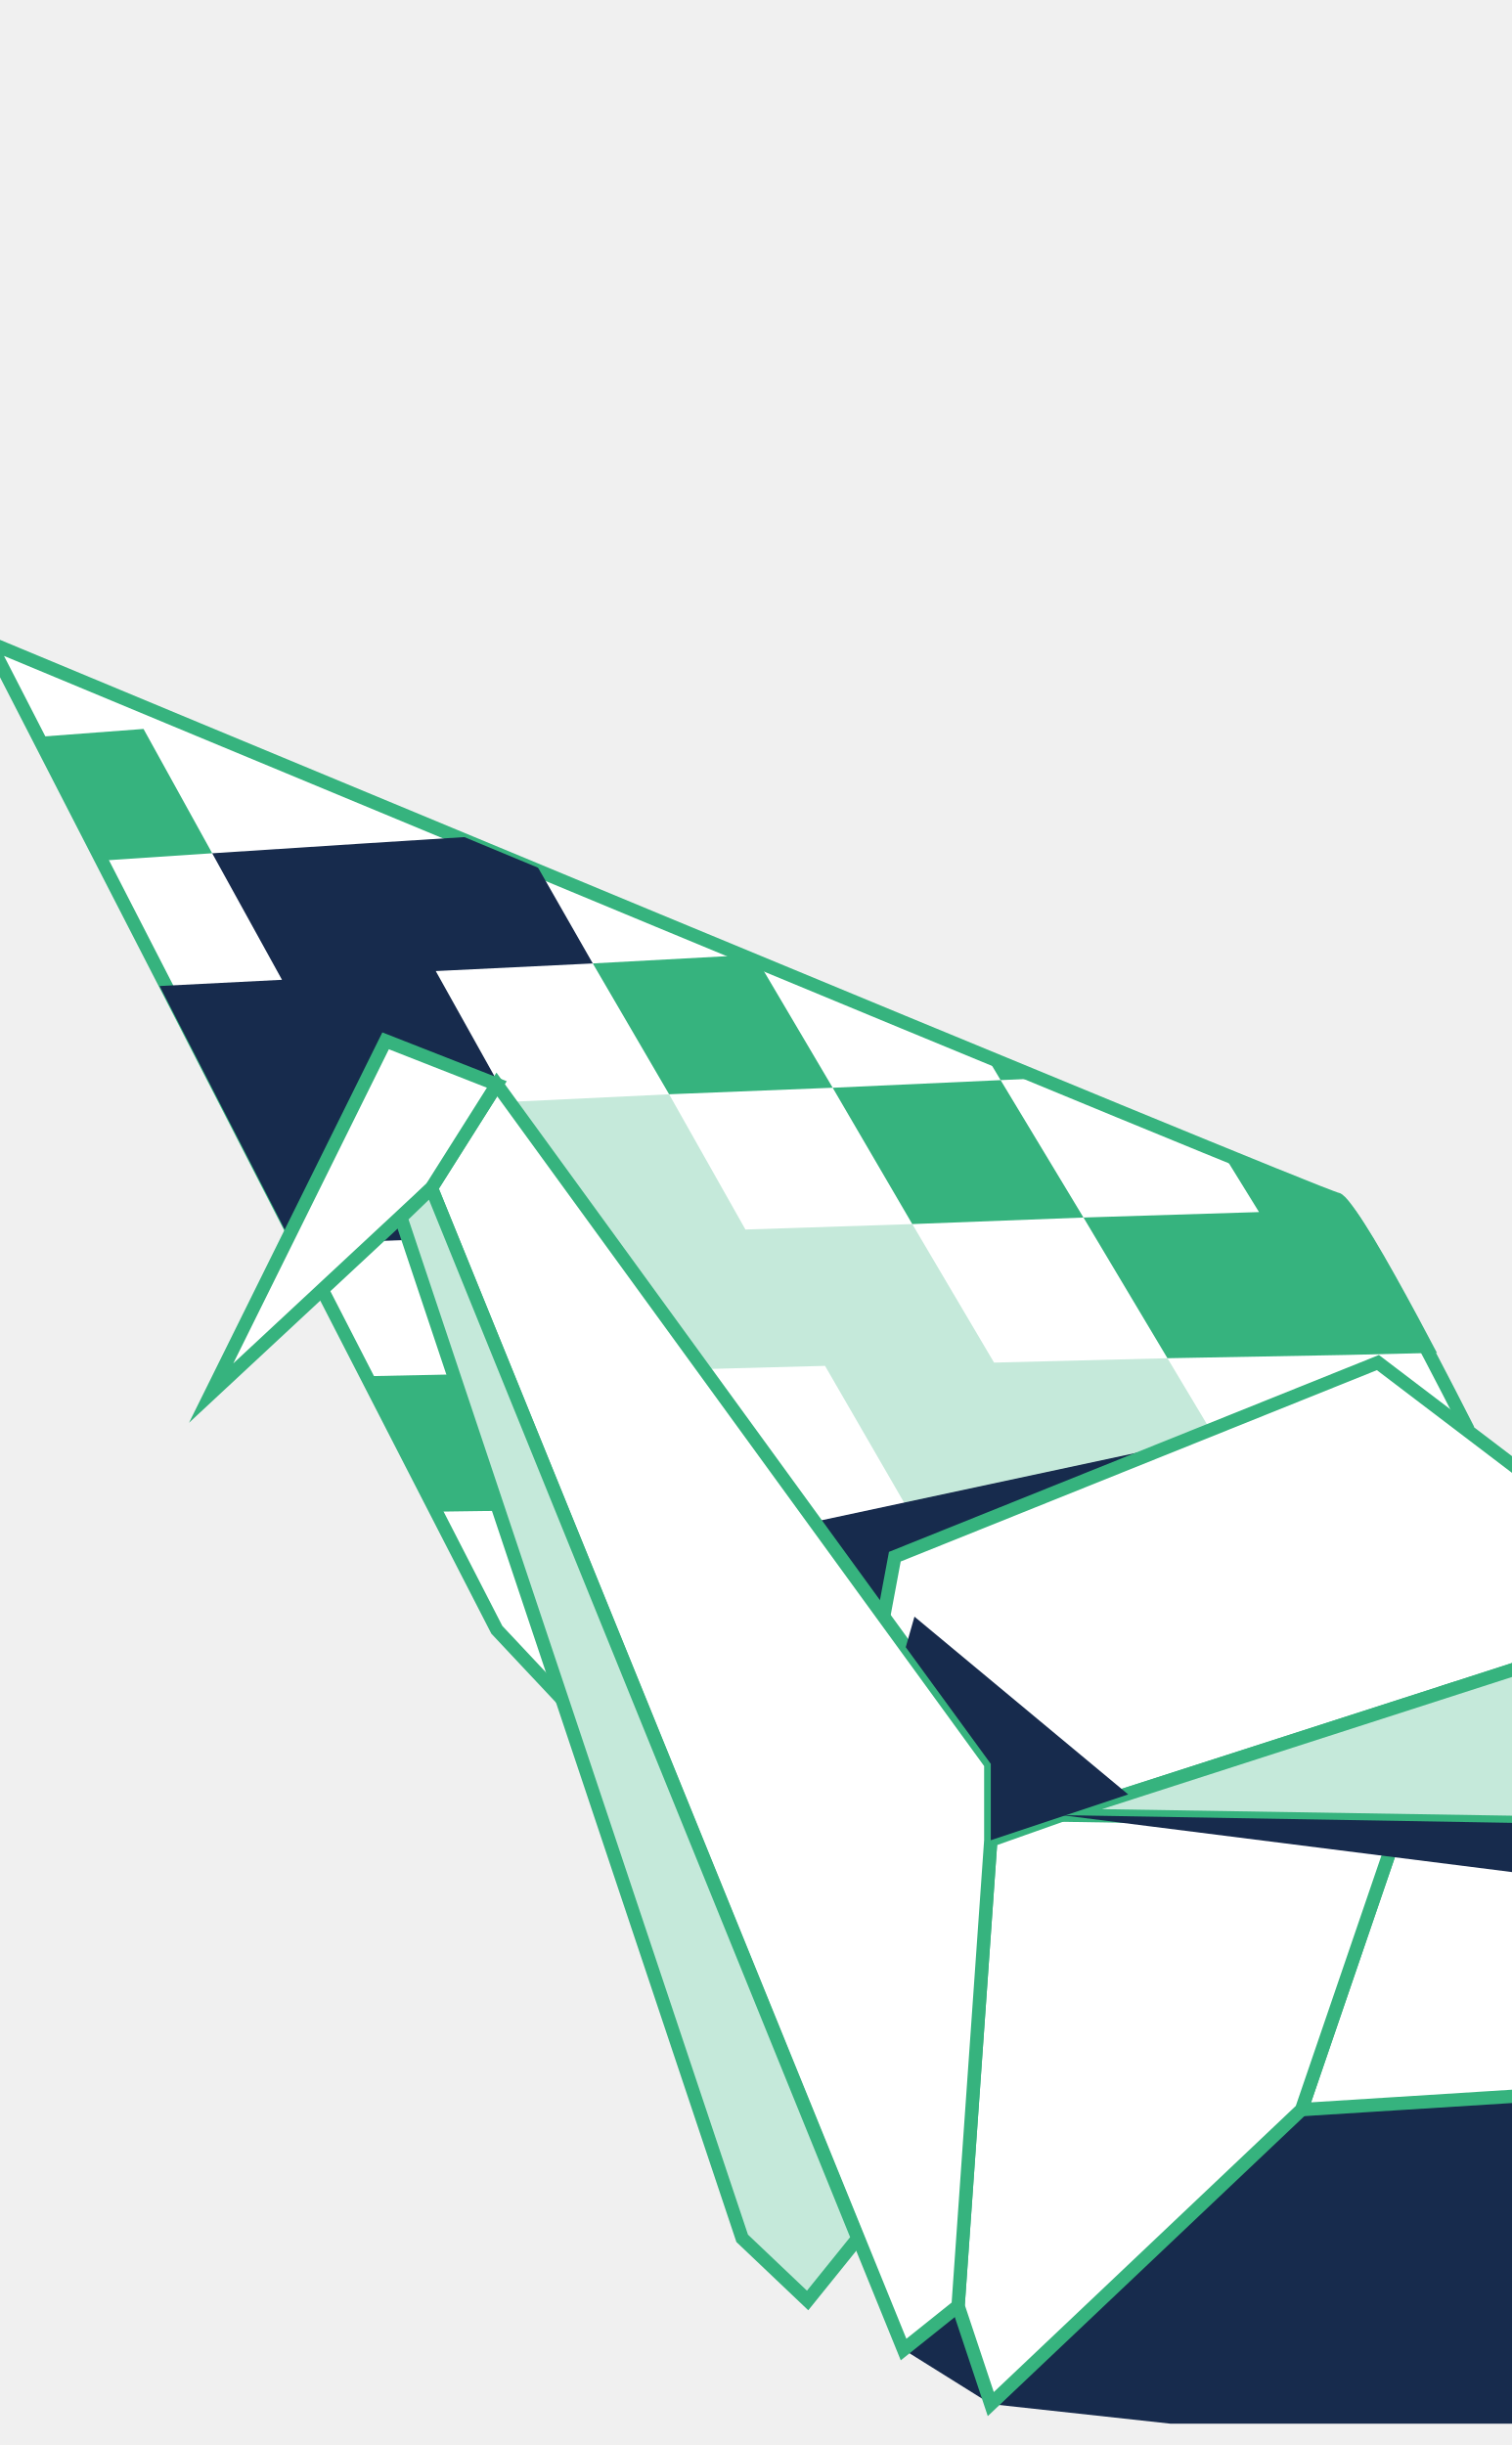
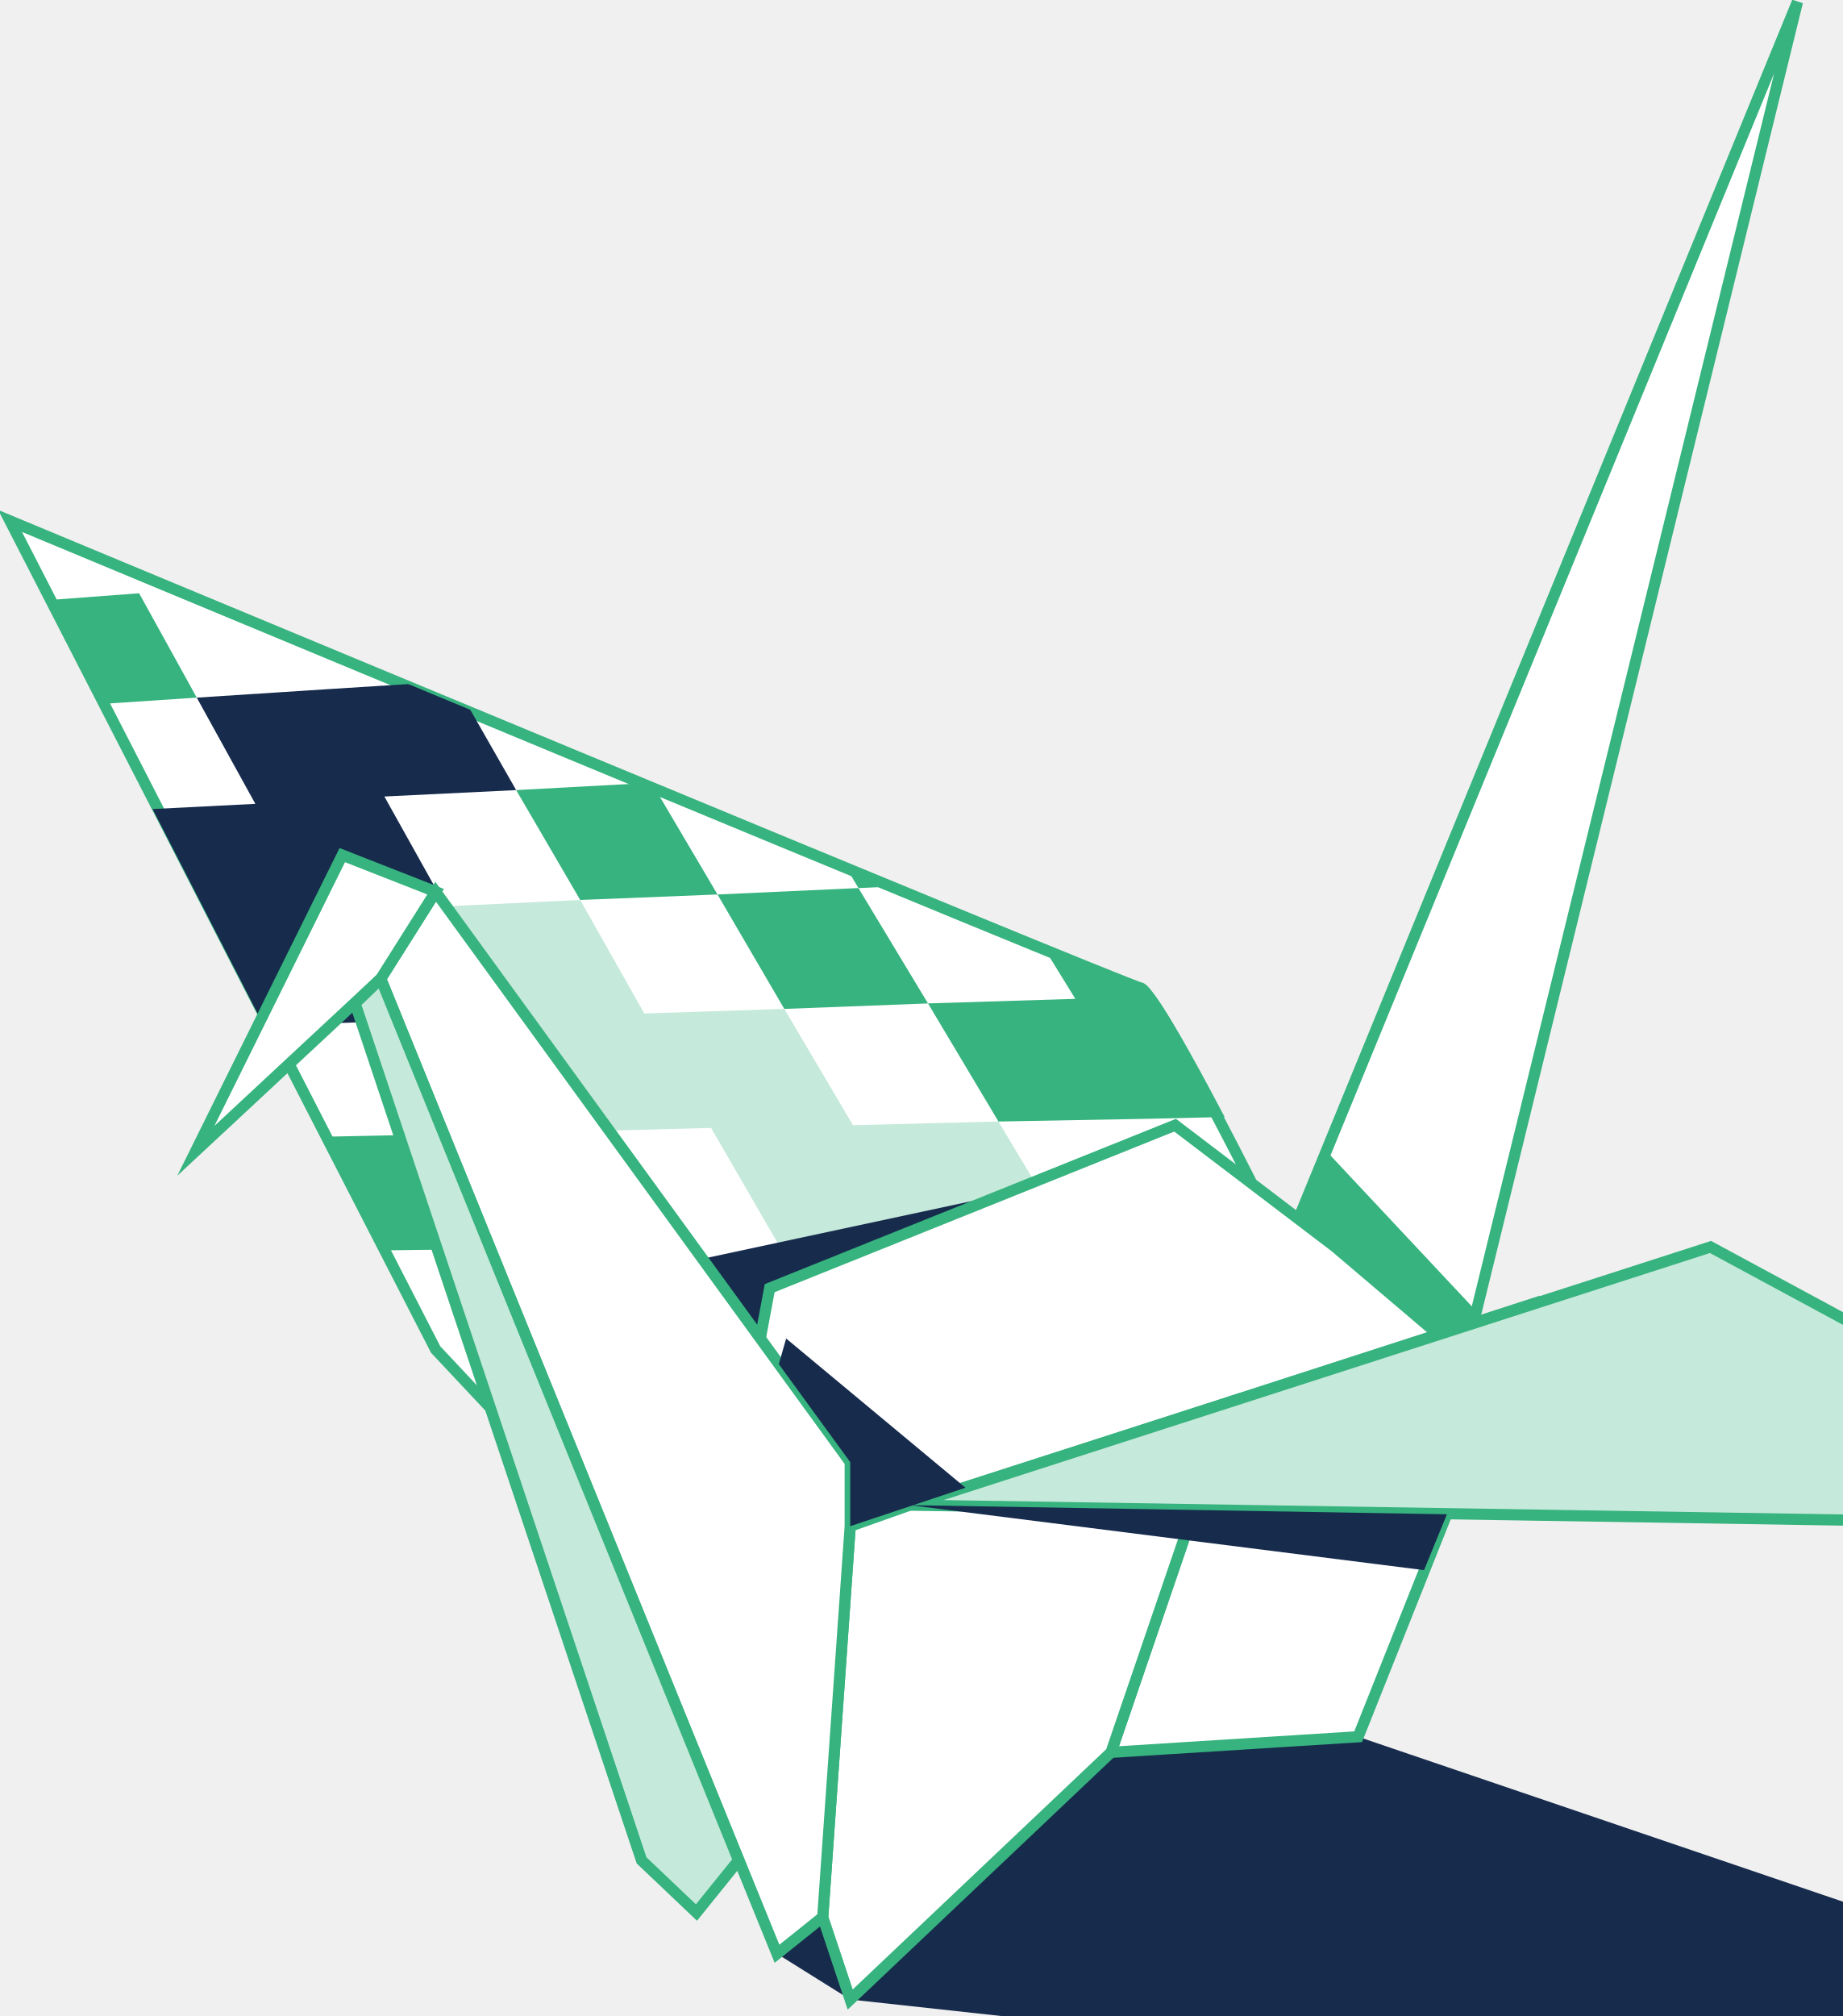
- <svg xmlns="http://www.w3.org/2000/svg" width="68" height="110" viewBox="0 0 68 110" fill="none">
-   <path d="M71.803 94.077L115.808 109.042H52.67L44.575 108.159L40.651 105.706L54.044 94.077H71.803Z" fill="#172B4D" />
-   <path d="M66.014 66.601V64.246C66.014 64.246 60.863 54.04 60.127 53.942C59.391 53.844 -0.46 28.919 -0.46 28.919L22.352 73.323L31.379 82.94L66.014 66.601Z" fill="white" stroke="#36B37E" stroke-width="0.599" stroke-miterlimit="10" />
-   <mask id="mask0_73_259" style="mask-type:alpha" maskUnits="userSpaceOnUse" x="-1" y="28" width="68" height="56">
-     <path d="M66.197 66.868V64.513C66.197 64.513 61.046 54.307 60.31 54.209C59.574 54.111 -0.277 29.186 -0.277 29.186L22.535 73.59L31.562 83.206L66.197 66.868Z" fill="white" stroke="#36B37E" stroke-width="0.599" stroke-miterlimit="10" />
-   </mask>
-   <g mask="url(#mask0_73_259)">
-     <path d="M41.043 55.071L33.537 55.316L30.103 49.232L22.891 49.576L26.276 55.513L19.114 55.758L22.45 61.793L29.662 61.646L37.118 61.45L40.749 67.73L48.451 67.681L52.277 74.157H60.372L56.398 67.583L52.523 61.106L44.722 61.303L41.043 55.071Z" fill="#C5E9DA" />
-     <path d="M37.462 48.937L33.929 42.951L26.669 43.344L30.103 49.231L37.462 48.937Z" fill="#36B37E" />
-     <path d="M48.745 54.777L45.017 48.595L37.462 48.938L41.043 55.071L48.745 54.777Z" fill="#36B37E" />
-     <path d="M52.768 48.25L48.99 42.117L41.386 42.51L45.017 48.594L52.768 48.25Z" fill="#36B37E" />
-     <path d="M56.643 54.531L48.745 54.776L52.523 61.106L60.568 60.959L68.81 60.762L64.738 54.286L60.764 47.907L52.768 48.251L56.643 54.531Z" fill="#36B37E" />
-     <path d="M15.876 49.87L22.891 49.576L19.604 43.688L26.669 43.345L23.333 37.506L16.367 37.947L9.547 38.389L12.687 44.081L5.917 44.424L-0.657 44.767L2.336 50.459L9.008 50.165L12.148 56.003L19.114 55.758L15.876 49.87Z" fill="#172B4D" />
-     <path d="M5.377 56.199L8.468 62.087L15.385 61.94L12.148 56.003L5.377 56.199Z" fill="#36B37E" />
-     <path d="M-0.068 33.286L2.876 38.83L9.547 38.388L6.457 32.795L-0.068 33.286Z" fill="#36B37E" />
-     <path d="M33.929 42.952L41.386 42.51L37.805 36.573L34.322 30.734L27.11 31.274L20.046 31.814L23.333 37.505L30.495 37.064L33.929 42.952Z" fill="#36B37E" />
-     <path d="M53.013 35.592L45.311 36.082L48.99 42.117L56.84 41.725L53.013 35.592Z" fill="#36B37E" />
-     <path d="M68.908 47.563L64.885 41.283L56.84 41.725L60.764 47.907L68.908 47.563Z" fill="#36B37E" />
-     <path d="M15.386 61.939L18.672 68.023L25.835 67.925L22.45 61.792L15.386 61.939Z" fill="#36B37E" />
+ <svg xmlns="http://www.w3.org/2000/svg" width="224" height="245" viewBox="0 0 224 245" fill="none">
+   <g clip-path="url(#clip0_34_2544)">
+     <path d="M165.09 211.065L264.879 245.001H121.704L103.348 242.998L94.449 237.435L124.819 211.065H165.09Z" fill="#172B4D" />
+     <path d="M151.963 148.758V143.418C151.963 143.418 140.282 120.275 138.614 120.052C136.945 119.83 1.224 63.309 1.224 63.309L52.953 164.001L73.423 185.809L151.963 148.758Z" fill="white" stroke="#36B37E" stroke-width="1.358" stroke-miterlimit="10" />
+     <mask id="mask0_34_2544" style="mask-type:alpha" maskUnits="userSpaceOnUse" x="0" y="62" width="154" height="126">
+       <path d="M152.378 149.363V144.022C152.378 144.022 140.697 120.879 139.028 120.657C137.36 120.434 1.638 63.913 1.638 63.913L53.368 164.606L73.838 186.413L152.378 149.363Z" fill="white" stroke="#36B37E" stroke-width="1.358" stroke-miterlimit="10" />
+     </mask>
+     <g mask="url(#mask0_34_2544)">
+       <path d="M95.338 122.611L78.318 123.168L70.53 109.371L54.177 110.15L61.853 123.613L45.611 124.169L53.176 137.854L69.529 137.52L86.439 137.075L94.671 151.317L112.137 151.206L120.814 165.892H139.17L130.159 150.983L121.37 136.297L103.682 136.742L95.338 122.611Z" fill="#C5E9DA" />
+       <path d="M87.217 108.703L79.207 95.129L62.743 96.019L70.53 109.371L87.217 108.703Z" fill="#36B37E" />
+       <path d="M112.804 121.944L104.349 107.925L87.217 108.704L95.338 122.611L112.804 121.944Z" fill="#36B37E" />
+       <path d="M121.926 107.145L113.36 93.237L96.117 94.127L104.349 107.924L121.926 107.145Z" fill="#36B37E" />
+       <path d="M130.715 121.387L112.804 121.943L121.37 136.296L139.614 135.962L158.304 135.517L149.07 120.83L140.059 106.366L121.926 107.145L130.715 121.387Z" fill="#36B37E" />
+       <path d="M38.269 110.817L54.177 110.15L46.723 96.798L62.743 96.019L55.178 82.779L39.381 83.781L23.918 84.782L31.038 97.689L15.685 98.467L0.778 99.246L7.564 112.153L22.694 111.485L29.814 124.725L45.611 124.169L38.269 110.817Z" fill="#172B4D" />
+       <path d="M14.462 125.17L21.47 138.521L37.156 138.187L29.814 124.725L14.462 125.17Z" fill="#36B37E" />
+       <path d="M2.113 73.21L8.788 85.783L23.918 84.782L16.909 72.098L2.113 73.21Z" fill="#36B37E" />
+       <path d="M79.208 95.129L96.117 94.128L87.996 80.665L80.098 67.425L63.744 68.649L47.725 69.873L55.178 82.779L71.42 81.778L79.208 95.129Z" fill="#36B37E" />
+       <path d="M122.483 78.439L105.017 79.552L113.36 93.237L131.16 92.347L122.483 78.439Z" fill="#36B37E" />
+       <path d="M158.527 105.588L149.404 91.347L131.16 92.348L140.06 106.367L158.527 105.588Z" fill="#36B37E" />
+       <path d="M37.156 138.187L44.61 151.984L60.852 151.761L53.176 137.854L37.156 138.187Z" fill="#36B37E" />
+     </g>
+     <path d="M121.704 145.197L59.406 158.549L57.848 162.665L71.754 181.691L121.704 145.197Z" fill="#172B4D" />
+     <path d="M157.303 149.426L218.489 0.223L179.107 160.774L174.88 162.221L157.303 149.426Z" fill="white" stroke="#36B37E" stroke-width="1.358" stroke-miterlimit="10" />
+     <path d="M179.441 159.328L161.197 139.857L157.303 149.426L174.88 162.221L179.107 160.775L179.441 159.328Z" fill="#36B37E" />
+     <path d="M174.88 162.221L162.309 151.54L142.841 136.742L93.559 156.547L91.334 168.452L103.348 185.475L174.88 162.221Z" fill="white" stroke="#36B37E" stroke-width="1.358" stroke-miterlimit="10" />
+     <path d="M149.627 170.343L186.005 158.549L165.09 211.065L135.054 212.956L149.627 170.343Z" fill="white" stroke="#36B37E" stroke-width="1.358" stroke-miterlimit="10" />
+     <path d="M110.579 182.915L103.348 185.474L100.011 232.984L103.348 242.997L135.054 212.956L149.627 170.343L110.579 182.915Z" fill="white" stroke="#36B37E" stroke-width="1.358" stroke-miterlimit="10" />
+     <path d="M207.92 151.54L270.775 185.475L110.579 182.916L207.92 151.54Z" fill="#C5E9DA" stroke="#36B37E" stroke-width="1.358" stroke-miterlimit="10" />
+     <path d="M103.348 185.475V177.687L52.953 108.37L46.279 118.94L94.449 237.435L100.011 232.984L103.348 185.475Z" fill="white" stroke="#36B37E" stroke-width="1.358" stroke-miterlimit="10" />
+     <path d="M52.953 108.369L46.279 118.939L23.807 139.857L41.606 103.919L52.953 108.369Z" fill="white" stroke="#36B37E" stroke-width="1.358" stroke-miterlimit="10" />
+     <path d="M173.1 190.816L110.579 182.916L175.881 184.029L173.1 190.816Z" fill="#172B4D" />
+     <path d="M117.365 180.802L95.561 162.666L94.671 165.781L103.348 177.686V185.475L117.365 180.802Z" fill="#172B4D" />
+     <path d="M89.776 226.085L84.659 232.427L77.984 226.085L43.164 121.944L46.279 118.939L89.776 226.085Z" fill="#C5E9DA" stroke="#36B37E" stroke-width="1.358" stroke-miterlimit="10" />
  </g>
-   <path d="M52.67 65.03L25.197 70.918L24.511 72.734L30.643 81.124L52.67 65.03Z" fill="#172B4D" />
-   <path d="M76.12 72.538L70.576 67.827L61.991 61.302L40.258 70.035L39.277 75.285L44.575 82.792L76.12 72.538Z" fill="white" stroke="#36B37E" stroke-width="0.599" stroke-miterlimit="10" />
-   <path d="M64.984 76.119L81.026 70.918L71.803 94.077L58.557 94.911L64.984 76.119Z" fill="white" stroke="#36B37E" stroke-width="0.599" stroke-miterlimit="10" />
-   <path d="M47.764 81.663L44.575 82.792L43.104 103.743L44.575 108.159L58.557 94.911L64.984 76.119L47.764 81.663Z" fill="white" stroke="#36B37E" stroke-width="0.599" stroke-miterlimit="10" />
-   <path d="M90.69 67.827L118.408 82.792L47.764 81.663L90.69 67.827Z" fill="#C5E9DA" stroke="#36B37E" stroke-width="0.599" stroke-miterlimit="10" />
-   <path d="M44.575 82.792V79.358L22.352 48.79L19.408 53.451L40.651 105.706L43.104 103.743L44.575 82.792Z" fill="white" stroke="#36B37E" stroke-width="0.599" stroke-miterlimit="10" />
-   <path d="M22.352 48.79L19.408 53.451L9.499 62.675L17.348 46.827L22.352 48.79Z" fill="white" stroke="#36B37E" stroke-width="0.599" stroke-miterlimit="10" />
-   <path d="M75.335 85.148L47.764 81.664L76.561 82.155L75.335 85.148Z" fill="#172B4D" />
-   <path d="M50.757 80.731L41.141 72.733L40.749 74.107L44.575 79.357V82.792L50.757 80.731Z" fill="#172B4D" />
-   <path d="M38.59 100.701L36.334 103.498L33.39 100.701L18.035 54.776L19.409 53.451L38.59 100.701Z" fill="#C5E9DA" stroke="#36B37E" stroke-width="0.599" stroke-miterlimit="10" />
+   <defs>
+     <clipPath id="clip0_34_2544">
+       <rect width="273" height="245" fill="white" transform="matrix(-1 0 0 1 273 0)" />
+     </clipPath>
+   </defs>
</svg>
